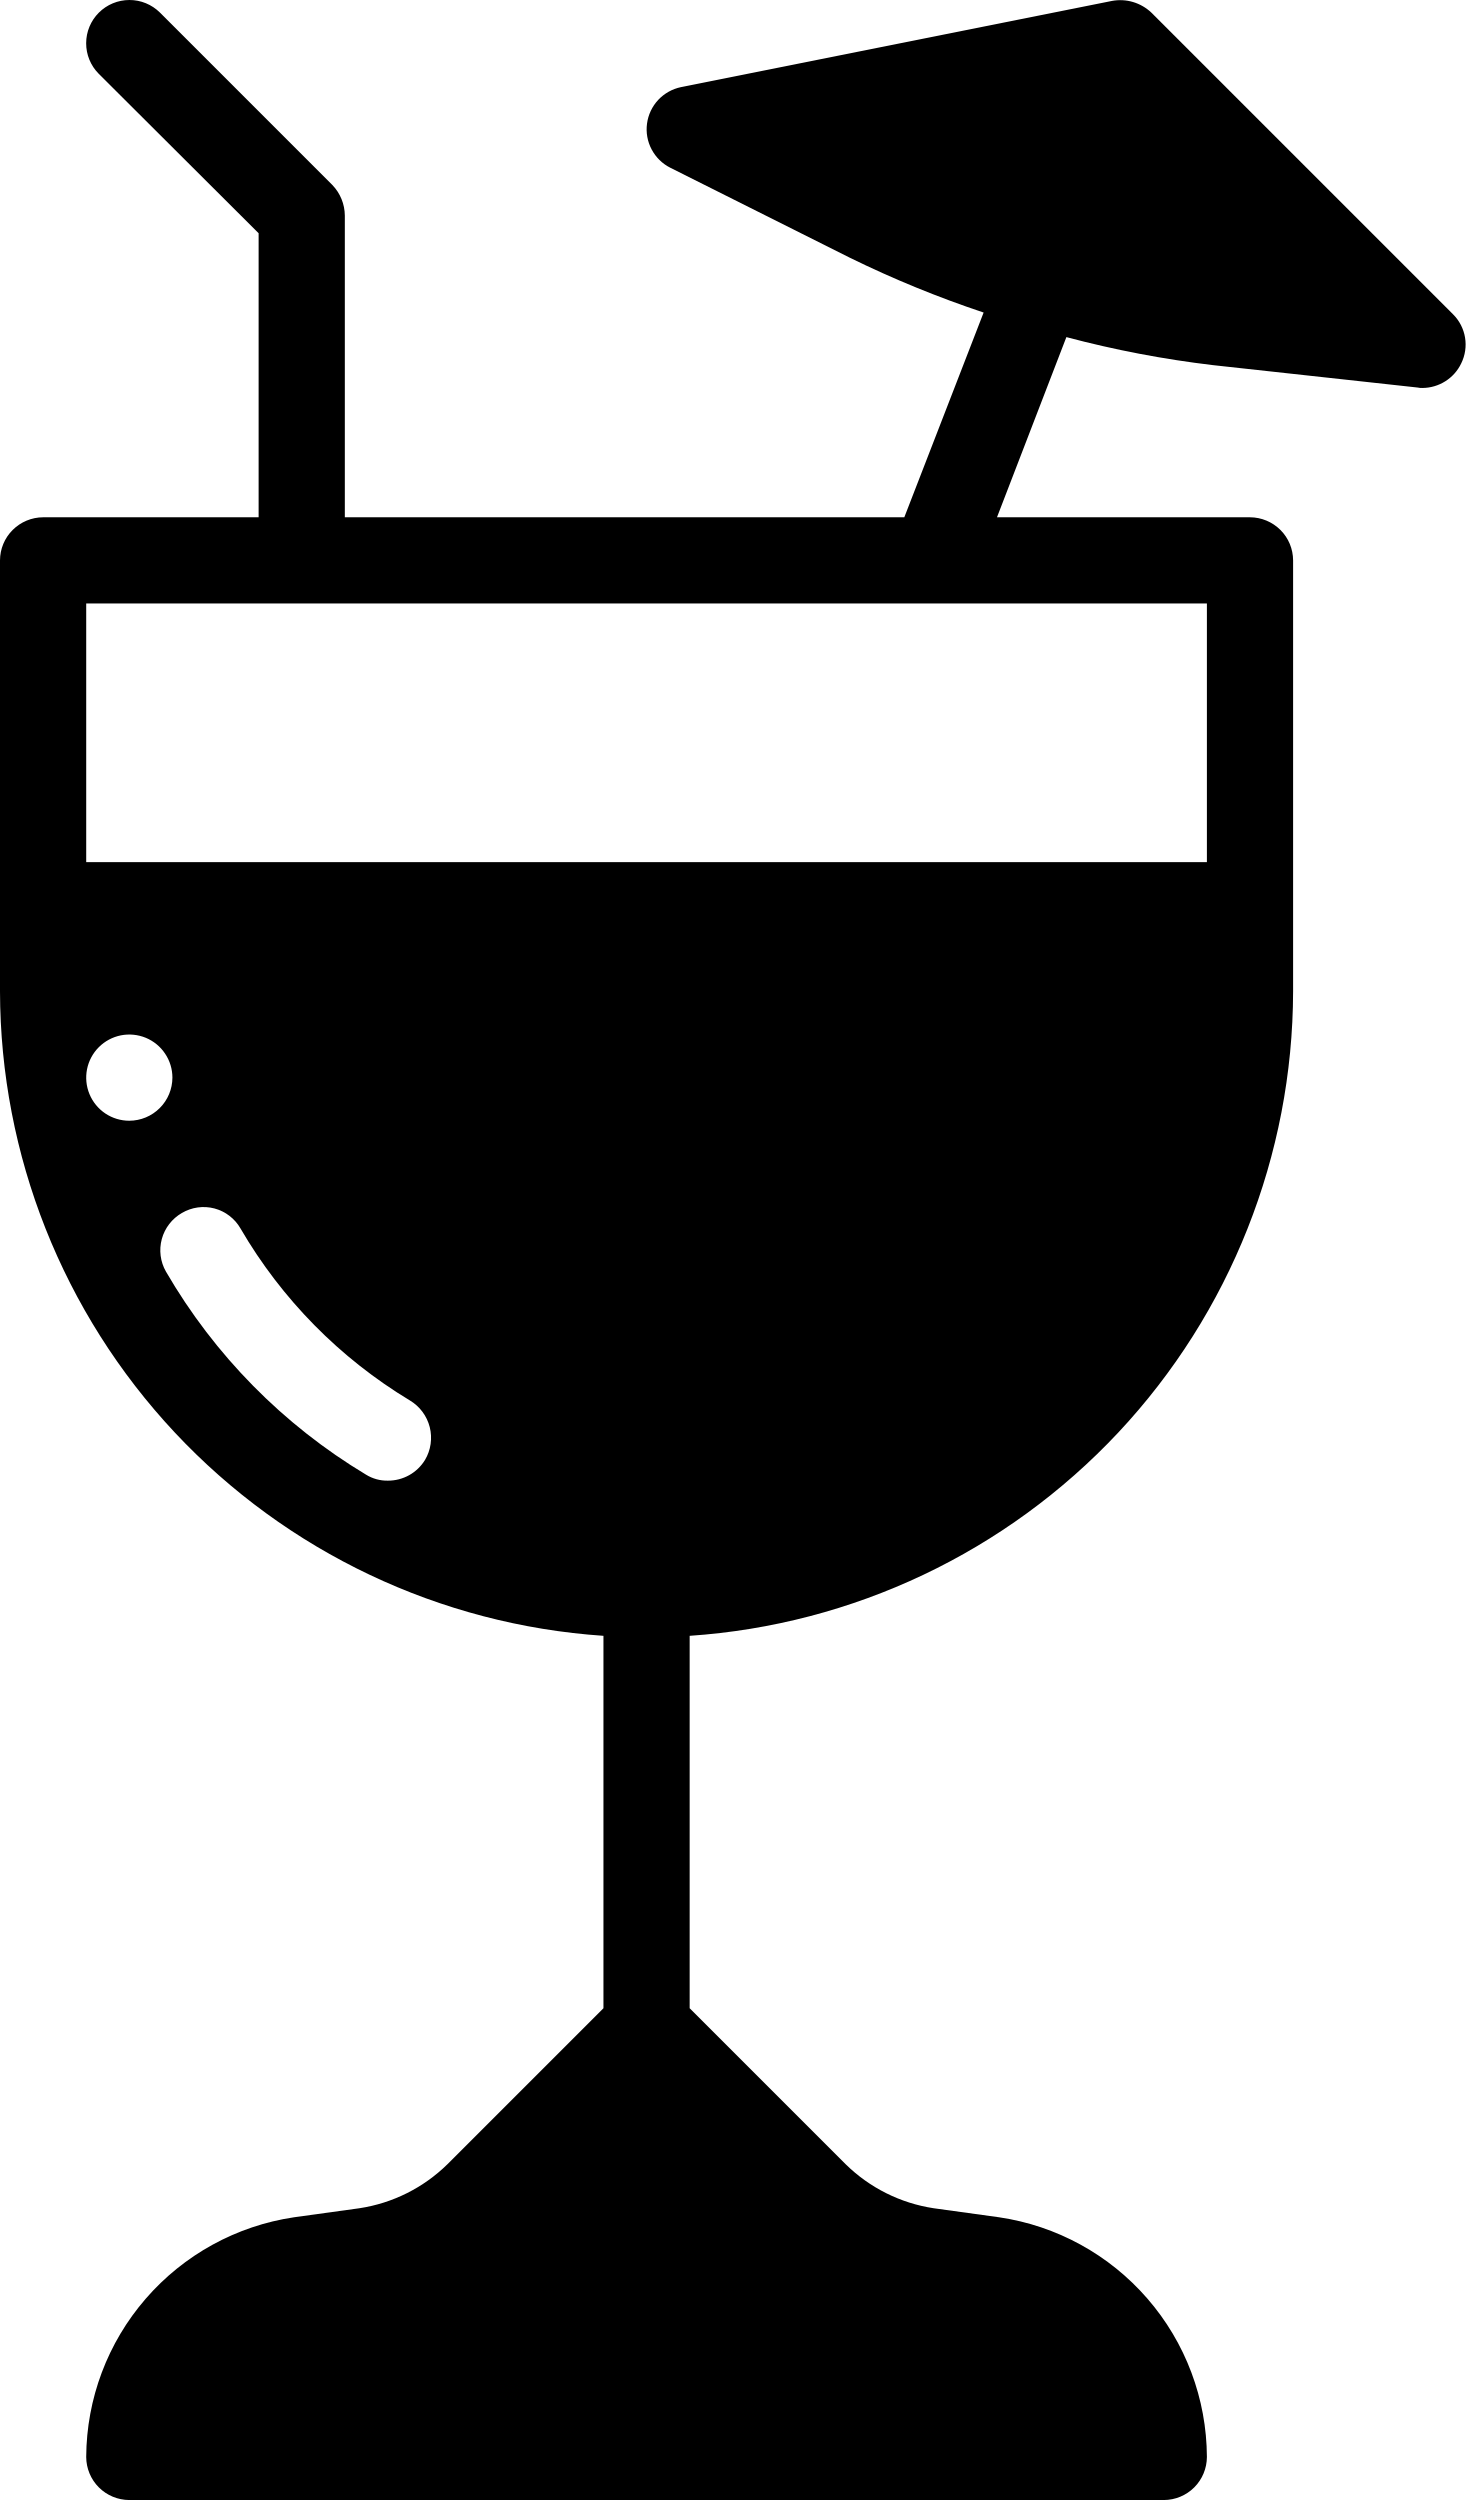
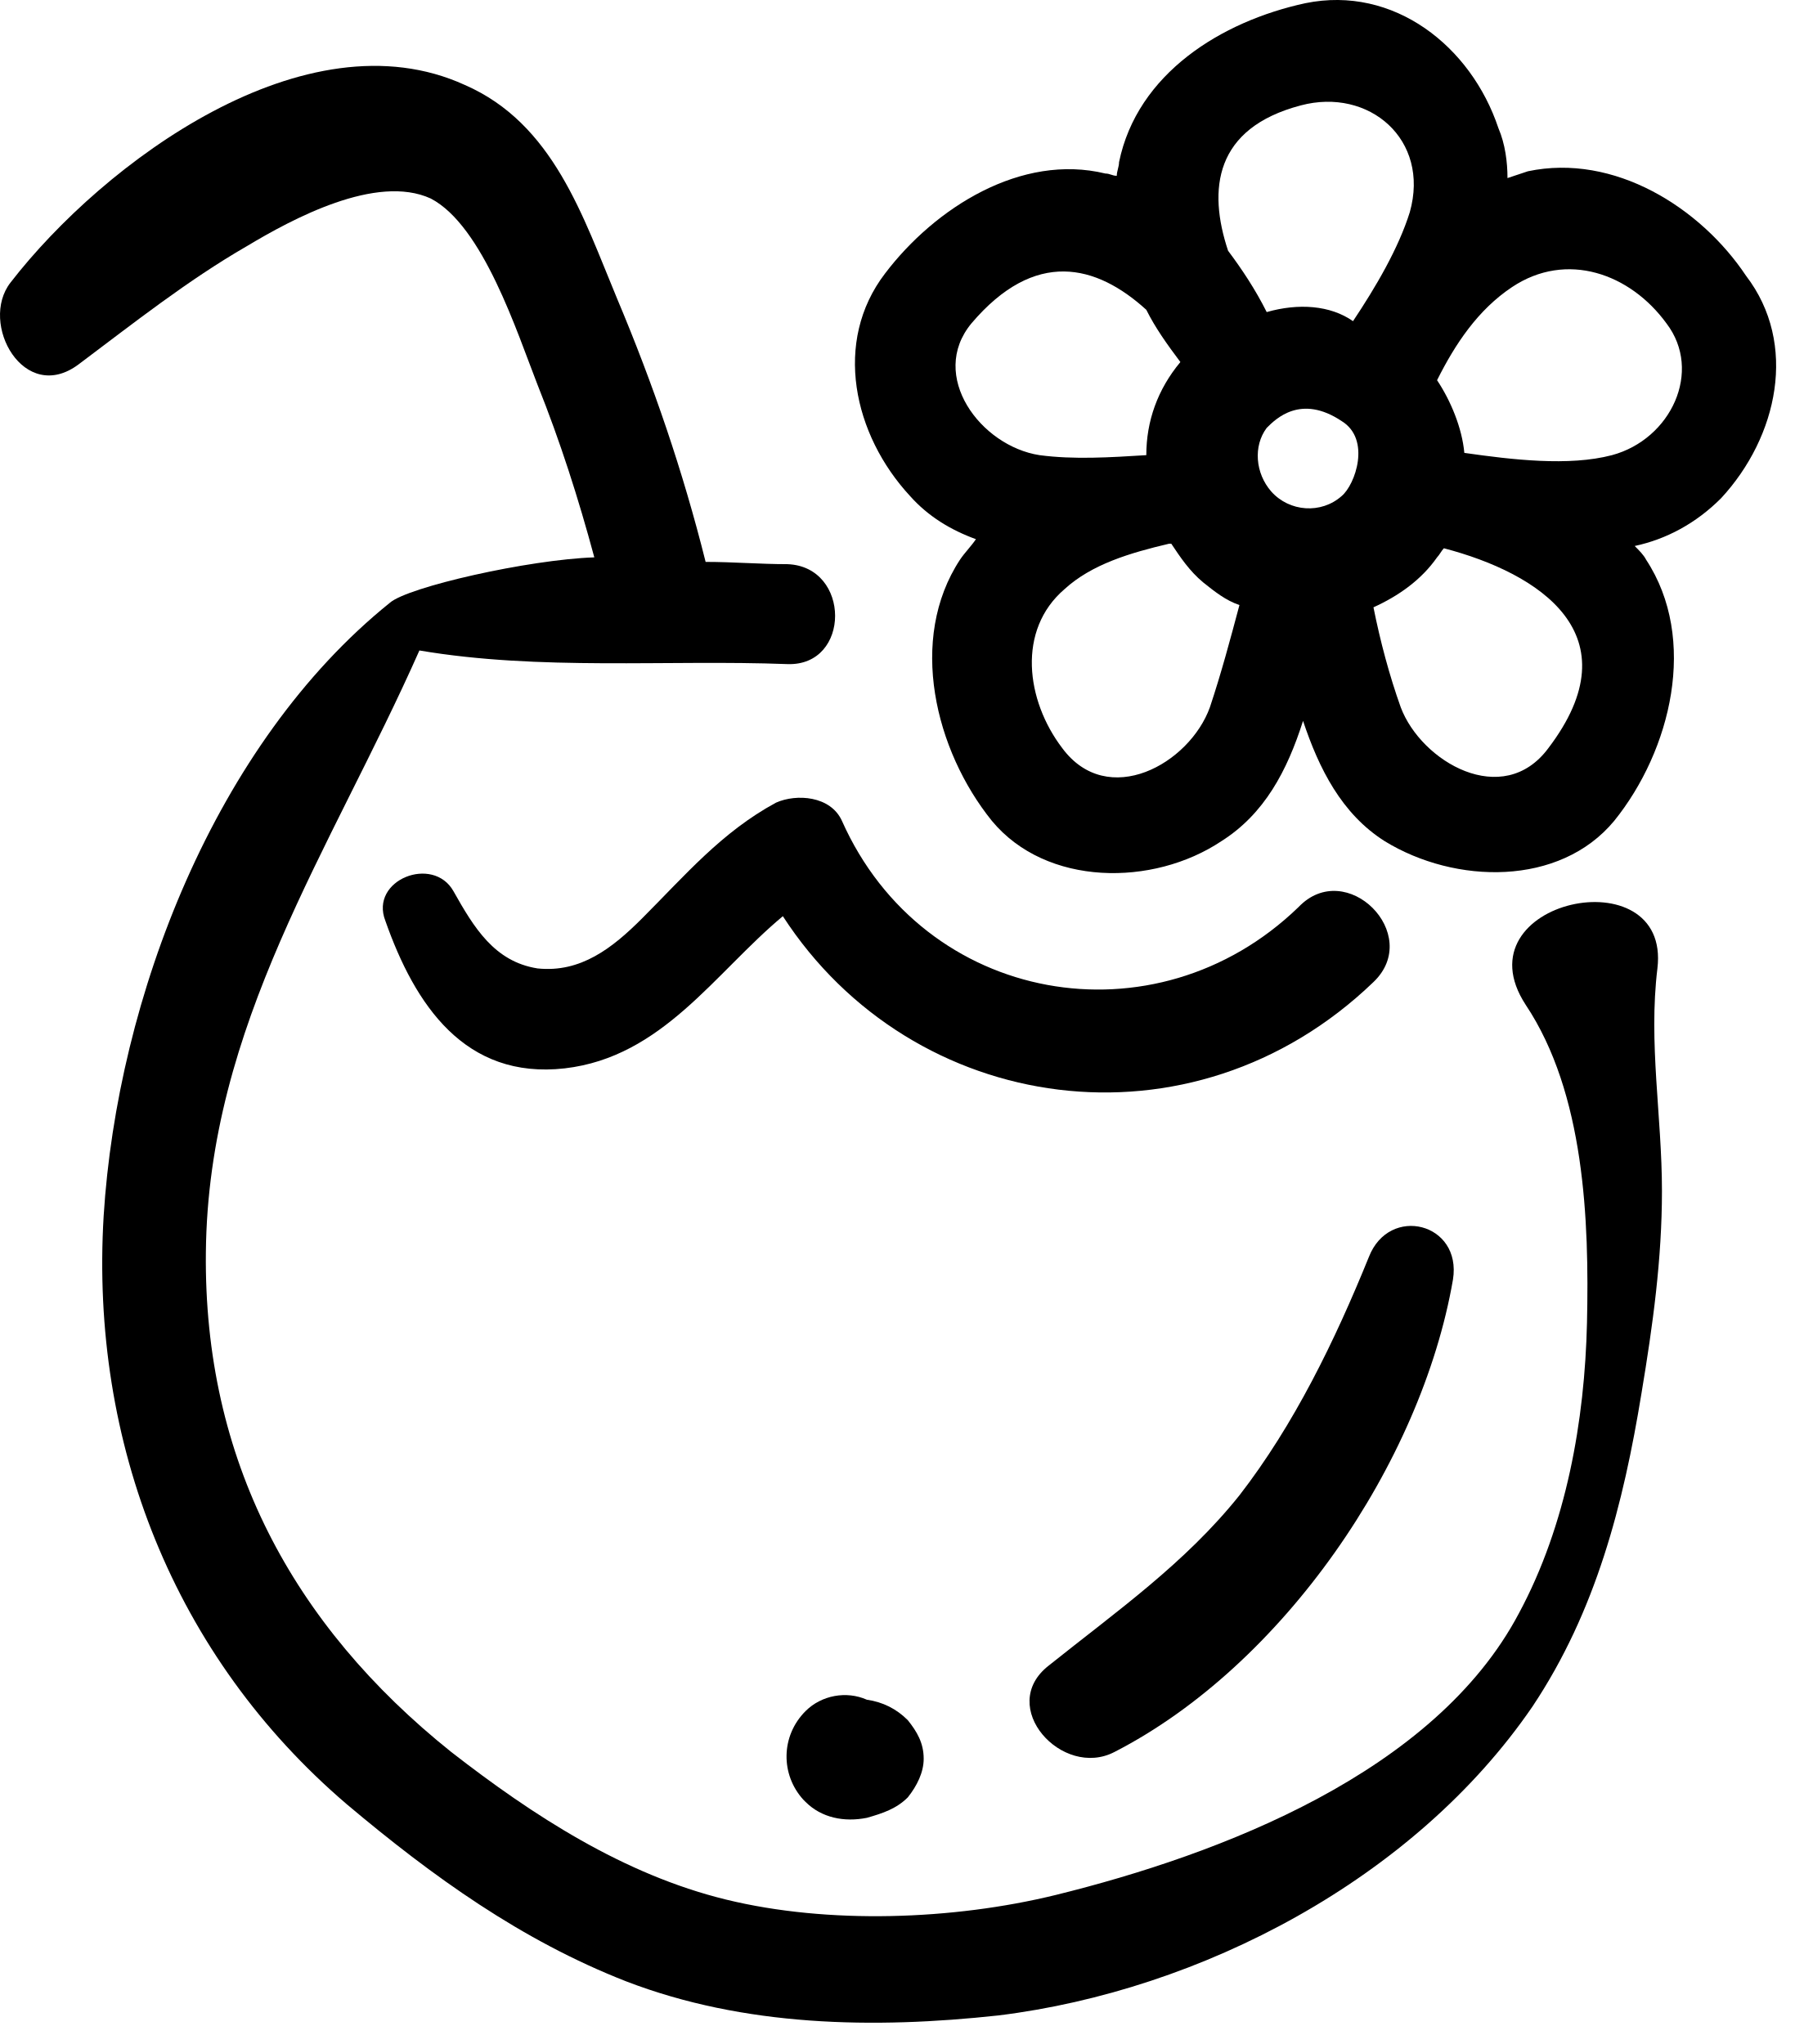
- <svg xmlns="http://www.w3.org/2000/svg" width="34" height="58" viewBox="0 0 34 58" fill="none">
-   <path d="M33.71 7.291L26.71 0.291C26.59 0.178 26.445 0.094 26.287 0.047C26.129 0 25.962 -0.009 25.8 0.021L15.8 2.021C15.597 2.063 15.412 2.167 15.27 2.318C15.129 2.47 15.038 2.662 15.011 2.867C14.983 3.073 15.02 3.282 15.117 3.465C15.214 3.649 15.365 3.798 15.55 3.891L19.72 5.981C20.724 6.473 21.76 6.897 22.82 7.251L20.98 12.001H8V5.001C7.998 4.736 7.894 4.482 7.71 4.291L3.71 0.291C3.521 0.104 3.266 -0.001 3.001 2.09564e-06C2.735 0.001 2.481 0.106 2.293 0.294C2.105 0.482 1.999 0.736 1.999 1.002C1.998 1.268 2.103 1.523 2.29 1.711L6 5.411V12.001H1C0.735 12.002 0.481 12.108 0.294 12.295C0.106 12.482 0.001 12.736 0 13.001V23.001C0.008 26.802 1.457 30.459 4.055 33.234C6.653 36.008 10.207 37.694 14 37.951V46.591L10.38 50.211C9.824 50.757 9.11 51.114 8.34 51.231L6.82 51.441C5.485 51.64 4.265 52.31 3.381 53.33C2.497 54.349 2.007 55.652 2 57.001C2.001 57.266 2.106 57.52 2.294 57.708C2.481 57.895 2.735 58 3 58.001H27C27.265 58 27.519 57.895 27.706 57.708C27.894 57.52 27.999 57.266 28 57.001C27.994 55.651 27.505 54.348 26.62 53.328C25.736 52.308 24.516 51.638 23.18 51.441L21.66 51.231C20.89 51.114 20.176 50.757 19.62 50.211L16 46.591V37.951C19.793 37.694 23.346 36.008 25.945 33.234C28.543 30.459 29.992 26.802 30 23.001V13.001C29.999 12.736 29.894 12.482 29.706 12.295C29.519 12.108 29.265 12.002 29 12.001H23.13L24.74 7.821C25.857 8.118 26.993 8.335 28.14 8.471L32.89 8.991C32.926 8.999 32.963 9.003 33 9.001C33.188 9 33.373 8.946 33.532 8.845C33.691 8.745 33.819 8.601 33.9 8.431C33.992 8.245 34.023 8.035 33.989 7.831C33.955 7.626 33.857 7.437 33.71 7.291ZM3 26.001C2.802 26.001 2.609 25.943 2.444 25.833C2.28 25.723 2.152 25.567 2.076 25.384C2 25.201 1.981 25 2.019 24.806C2.058 24.612 2.153 24.434 2.293 24.294C2.433 24.154 2.611 24.059 2.805 24.02C2.999 23.982 3.2 24.002 3.383 24.077C3.565 24.153 3.722 24.281 3.831 24.446C3.941 24.61 4 24.803 4 25.001C3.999 25.266 3.894 25.52 3.706 25.707C3.519 25.895 3.265 26 3 26.001ZM9.86 33.871C9.77 34.018 9.643 34.14 9.493 34.224C9.342 34.308 9.172 34.352 9 34.351C8.82 34.355 8.643 34.306 8.49 34.211C6.57 33.058 4.974 31.438 3.85 29.501C3.719 29.272 3.685 29 3.754 28.745C3.823 28.49 3.991 28.273 4.22 28.141C4.333 28.075 4.457 28.031 4.587 28.013C4.717 27.995 4.849 28.003 4.975 28.036C5.102 28.07 5.221 28.128 5.324 28.208C5.428 28.288 5.515 28.387 5.58 28.501C6.534 30.14 7.886 31.512 9.51 32.491C9.739 32.628 9.904 32.85 9.97 33.109C10.035 33.368 9.996 33.642 9.86 33.871ZM28 14.001V20.001H2V14.001H28Z" fill="black" />
+ <svg xmlns="http://www.w3.org/2000/svg" width="79" height="90" viewBox="0 0 79 90" fill="none">
+   <path d="M67.263 7.541C66.963 7.641 66.663 7.741 66.363 7.841C66.363 7.141 66.263 6.341 65.963 5.641C64.763 2.041 61.363 -0.659 57.463 0.141C53.763 0.941 50.063 3.241 49.263 7.141C49.263 7.341 49.163 7.541 49.163 7.741C48.963 7.741 48.863 7.641 48.663 7.641C44.963 6.741 41.163 9.141 38.963 12.041C36.663 15.041 37.563 19.141 40.063 21.841C40.863 22.741 41.863 23.341 42.963 23.741C42.763 24.041 42.463 24.341 42.263 24.641C39.963 28.141 41.163 33.041 43.663 36.141C46.063 39.041 50.763 39.041 53.763 37.041C55.663 35.841 56.663 33.941 57.363 31.741C58.063 33.841 59.063 35.841 60.963 37.041C64.063 38.941 68.663 39.041 71.063 36.141C73.563 33.041 74.763 28.141 72.463 24.641C72.363 24.441 72.163 24.241 71.963 24.041C73.363 23.741 74.663 23.041 75.763 21.941C78.263 19.241 79.163 15.141 76.863 12.141C74.863 9.141 71.063 6.741 67.263 7.541ZM42.763 14.241C45.563 10.941 48.263 11.641 50.463 13.641C50.863 14.441 51.363 15.141 51.963 15.941C50.963 17.141 50.463 18.541 50.463 20.041C48.863 20.141 47.263 20.241 45.763 20.041C43.163 19.641 40.863 16.541 42.763 14.241ZM53.263 31.141C52.363 33.641 48.763 35.641 46.763 32.941C45.163 30.841 44.763 27.741 46.863 25.941C48.063 24.841 49.763 24.341 51.463 23.941H51.563C51.963 24.541 52.363 25.141 52.963 25.641C53.463 26.041 53.963 26.441 54.563 26.641C54.163 28.141 53.763 29.641 53.263 31.141ZM54.063 11.041C53.163 8.341 53.463 5.641 57.263 4.641C60.263 3.841 62.963 6.141 62.063 9.341C61.563 10.941 60.563 12.641 59.563 14.141C58.563 13.441 57.163 13.341 55.763 13.741C55.263 12.741 54.663 11.841 54.063 11.041ZM59.063 21.841C58.163 22.641 56.763 22.541 55.963 21.641C55.263 20.841 55.163 19.641 55.763 18.841C56.163 18.441 57.263 17.341 59.063 18.541C60.363 19.341 59.663 21.341 59.063 21.841ZM68.163 32.941C66.163 35.641 62.563 33.541 61.663 31.141C61.163 29.741 60.763 28.241 60.463 26.741C61.563 26.241 62.563 25.541 63.263 24.541C63.363 24.441 63.463 24.241 63.563 24.141C67.763 25.241 71.963 27.941 68.163 32.941ZM73.363 14.241C74.963 16.341 73.563 19.341 70.963 20.041C69.063 20.541 66.563 20.241 64.463 19.941C64.363 18.841 63.863 17.641 63.263 16.741C64.063 15.141 65.063 13.641 66.563 12.641C68.963 11.041 71.763 12.041 73.363 14.241Z" fill="black" />
+   <path d="M60.463 43.241C62.663 41.141 59.263 37.741 57.163 39.941C50.863 46.041 40.663 44.241 37.063 36.141C36.563 35.041 35.063 34.941 34.163 35.341C31.763 36.641 30.163 38.541 28.263 40.441C26.963 41.741 25.563 42.841 23.663 42.641C21.763 42.341 20.863 40.841 19.963 39.241C19.063 37.641 16.263 38.741 16.963 40.541C18.263 44.241 20.463 47.541 24.863 47.041C29.163 46.541 31.463 42.841 34.463 40.341C40.163 49.141 52.463 50.941 60.463 43.241Z" fill="black" />
+   <path d="M3.463 16.041C5.863 14.241 8.263 12.341 10.863 10.841C12.863 9.641 16.563 7.641 18.963 8.741C21.263 9.941 22.763 14.641 23.663 16.941C24.663 19.441 25.463 21.941 26.163 24.541C23.263 24.641 17.963 25.841 17.163 26.541C9.463 32.741 5.163 43.941 4.563 53.541C3.963 63.541 7.663 72.941 15.263 79.441C19.063 82.641 22.963 85.441 27.563 87.241C32.763 89.241 38.463 89.341 43.963 88.741C52.863 87.641 62.263 82.741 67.463 75.141C70.263 70.941 71.463 66.241 72.263 61.341C72.763 58.341 73.163 55.441 73.163 52.441C73.163 49.141 72.563 45.941 72.963 42.641C73.563 37.641 64.163 39.641 67.163 44.241C69.763 48.141 69.963 53.741 69.863 58.241C69.763 62.541 68.963 67.141 66.863 71.041C63.163 78.041 53.763 81.641 46.463 83.441C41.963 84.541 36.463 84.741 31.963 83.641C27.463 82.541 23.463 79.941 19.863 77.141C12.863 71.541 8.963 64.241 9.063 55.141C9.163 45.141 14.563 37.441 18.463 28.641C23.763 29.541 29.363 29.041 34.663 29.241C37.463 29.341 37.463 24.941 34.663 24.841C33.463 24.841 32.263 24.741 31.063 24.741C30.063 20.741 28.763 16.941 27.163 13.141C25.663 9.541 24.363 5.441 20.463 3.741C13.463 0.541 4.563 7.141 0.463 12.441C-0.937 14.241 1.063 17.841 3.463 16.041Z" fill="black" />
+   <path d="M49.063 77.141C56.463 73.341 62.563 64.441 63.963 56.341C64.363 53.841 61.163 53.041 60.263 55.341C58.763 59.041 56.963 62.741 54.563 65.841C52.163 68.841 49.163 70.941 46.163 73.341C43.863 75.141 46.763 78.341 49.063 77.141Z" fill="black" />
+   <path d="M35.463 75.341C34.363 76.441 34.363 78.141 35.363 79.241C35.363 79.241 35.363 79.241 35.463 79.341C36.163 80.041 37.163 80.241 38.163 80.041C38.863 79.841 39.463 79.641 39.963 79.141C40.363 78.641 40.663 78.041 40.663 77.441C40.663 76.741 40.363 76.241 39.963 75.741C39.463 75.241 38.863 74.941 38.163 74.841C37.263 74.441 36.163 74.641 35.463 75.341Z" fill="black" />
</svg>
